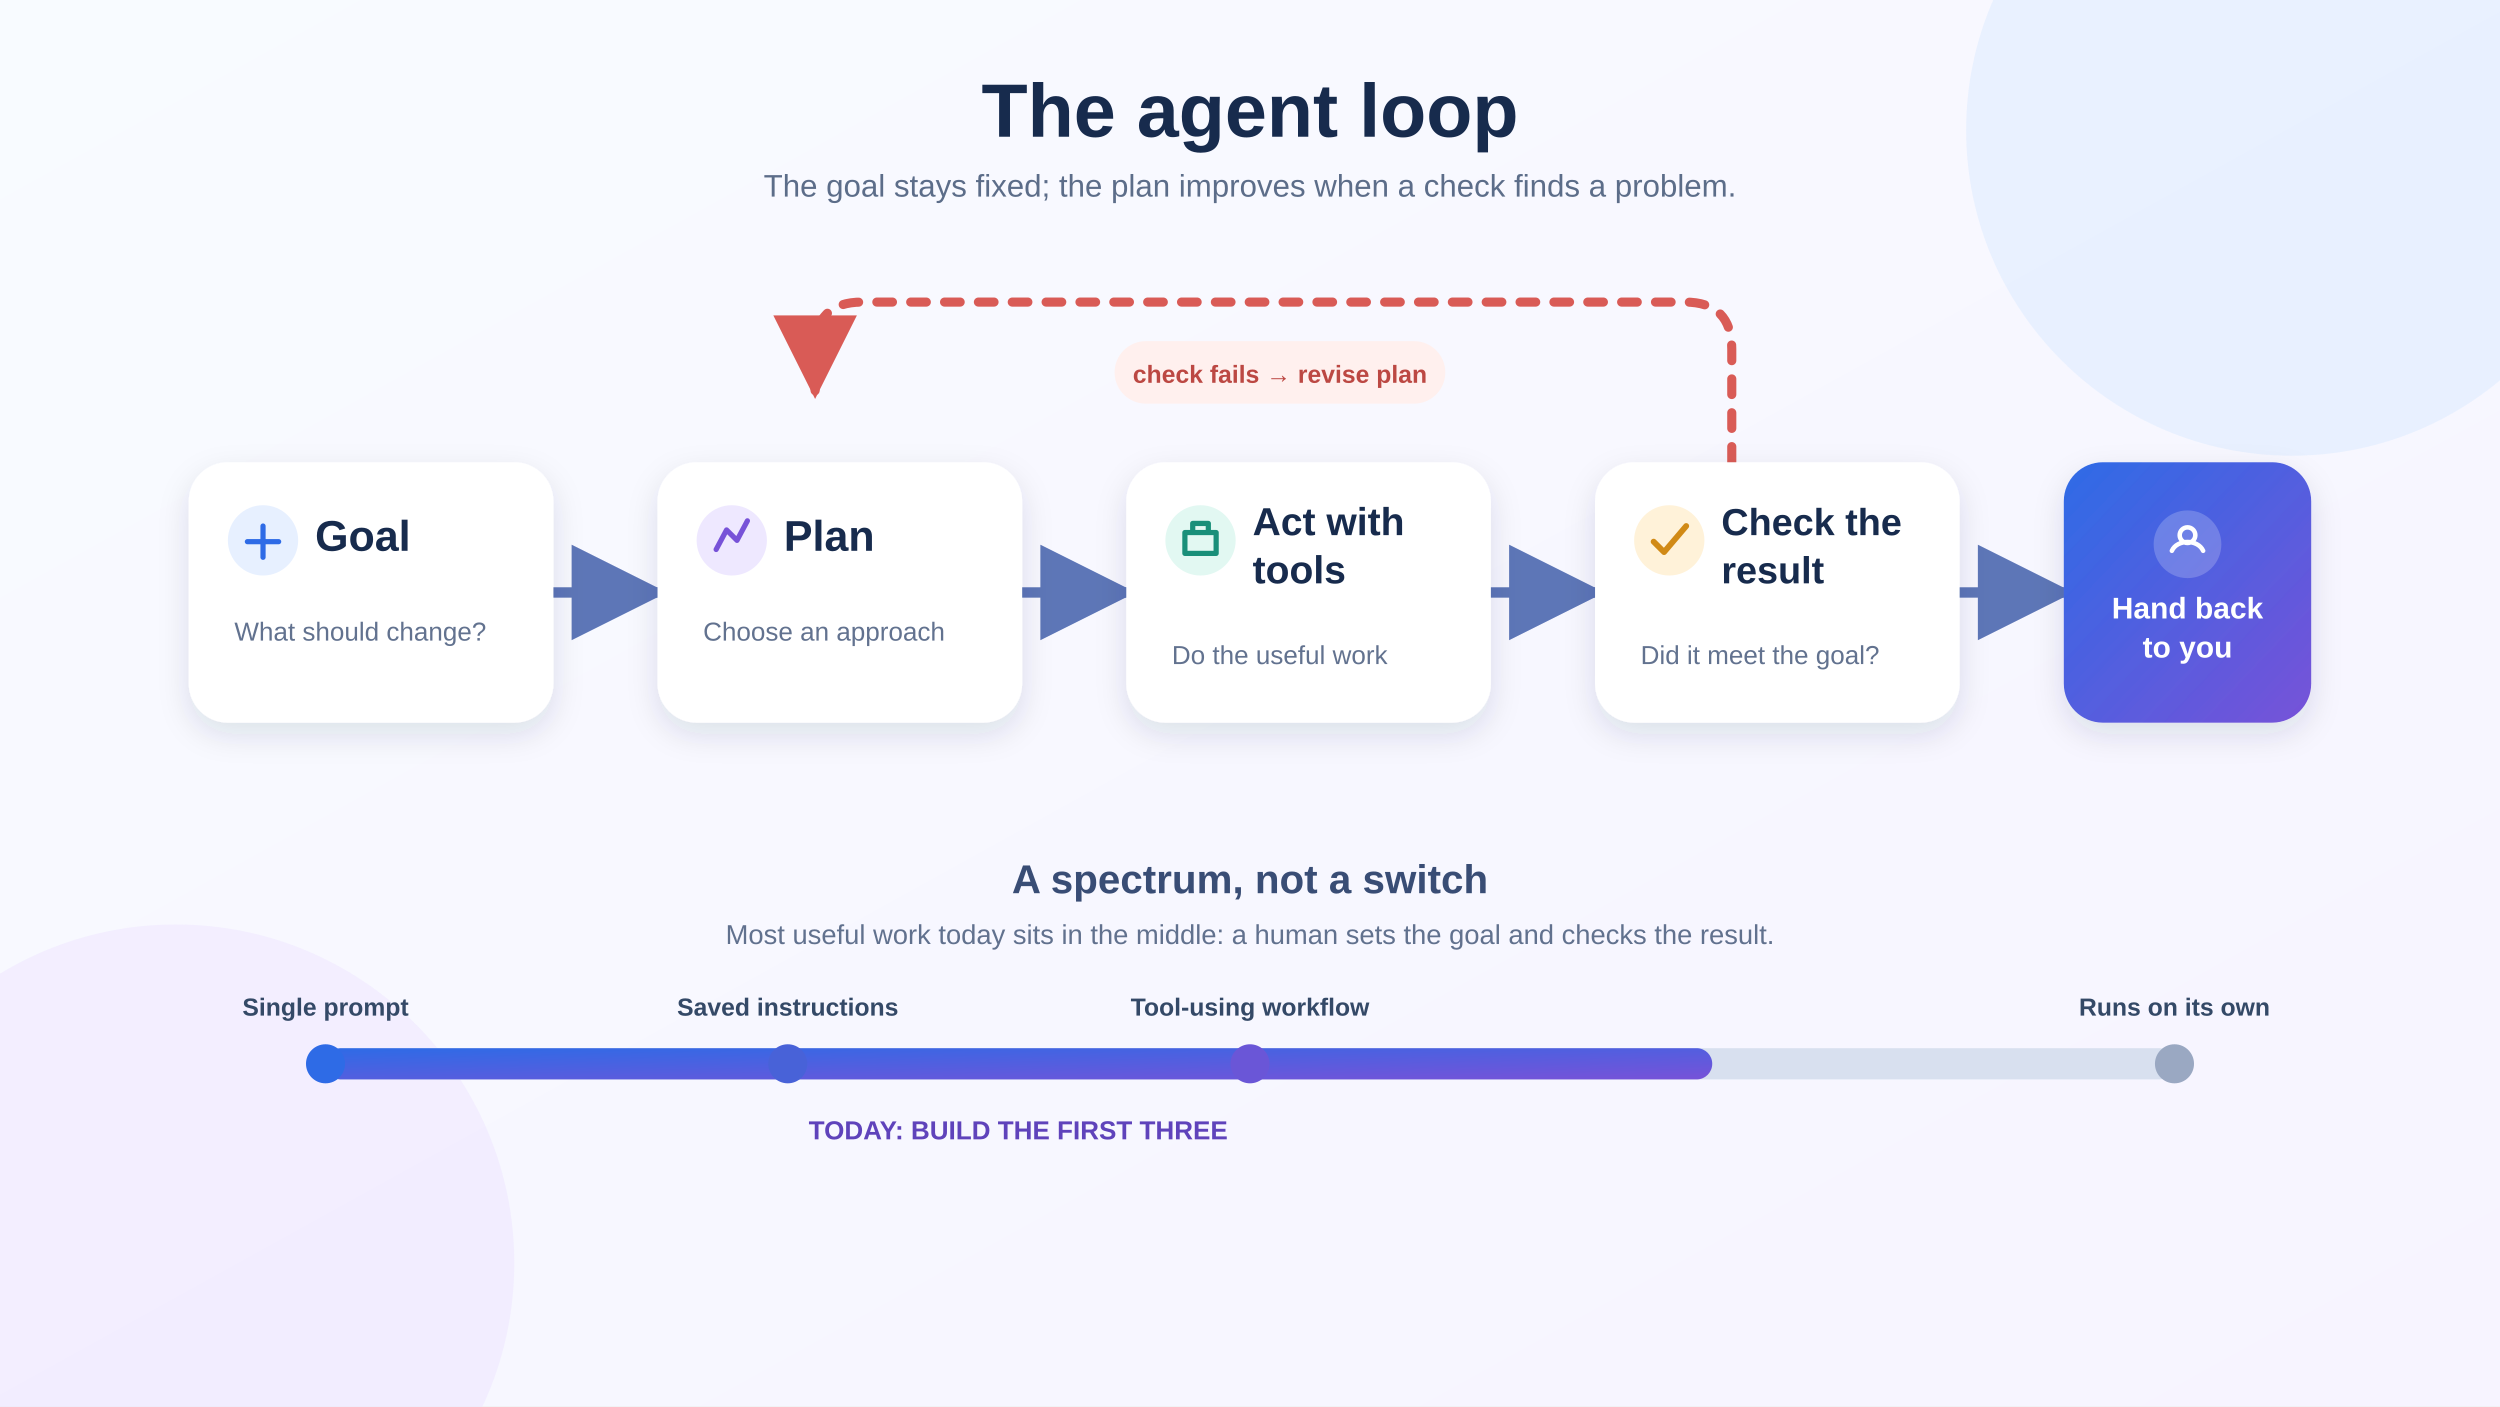
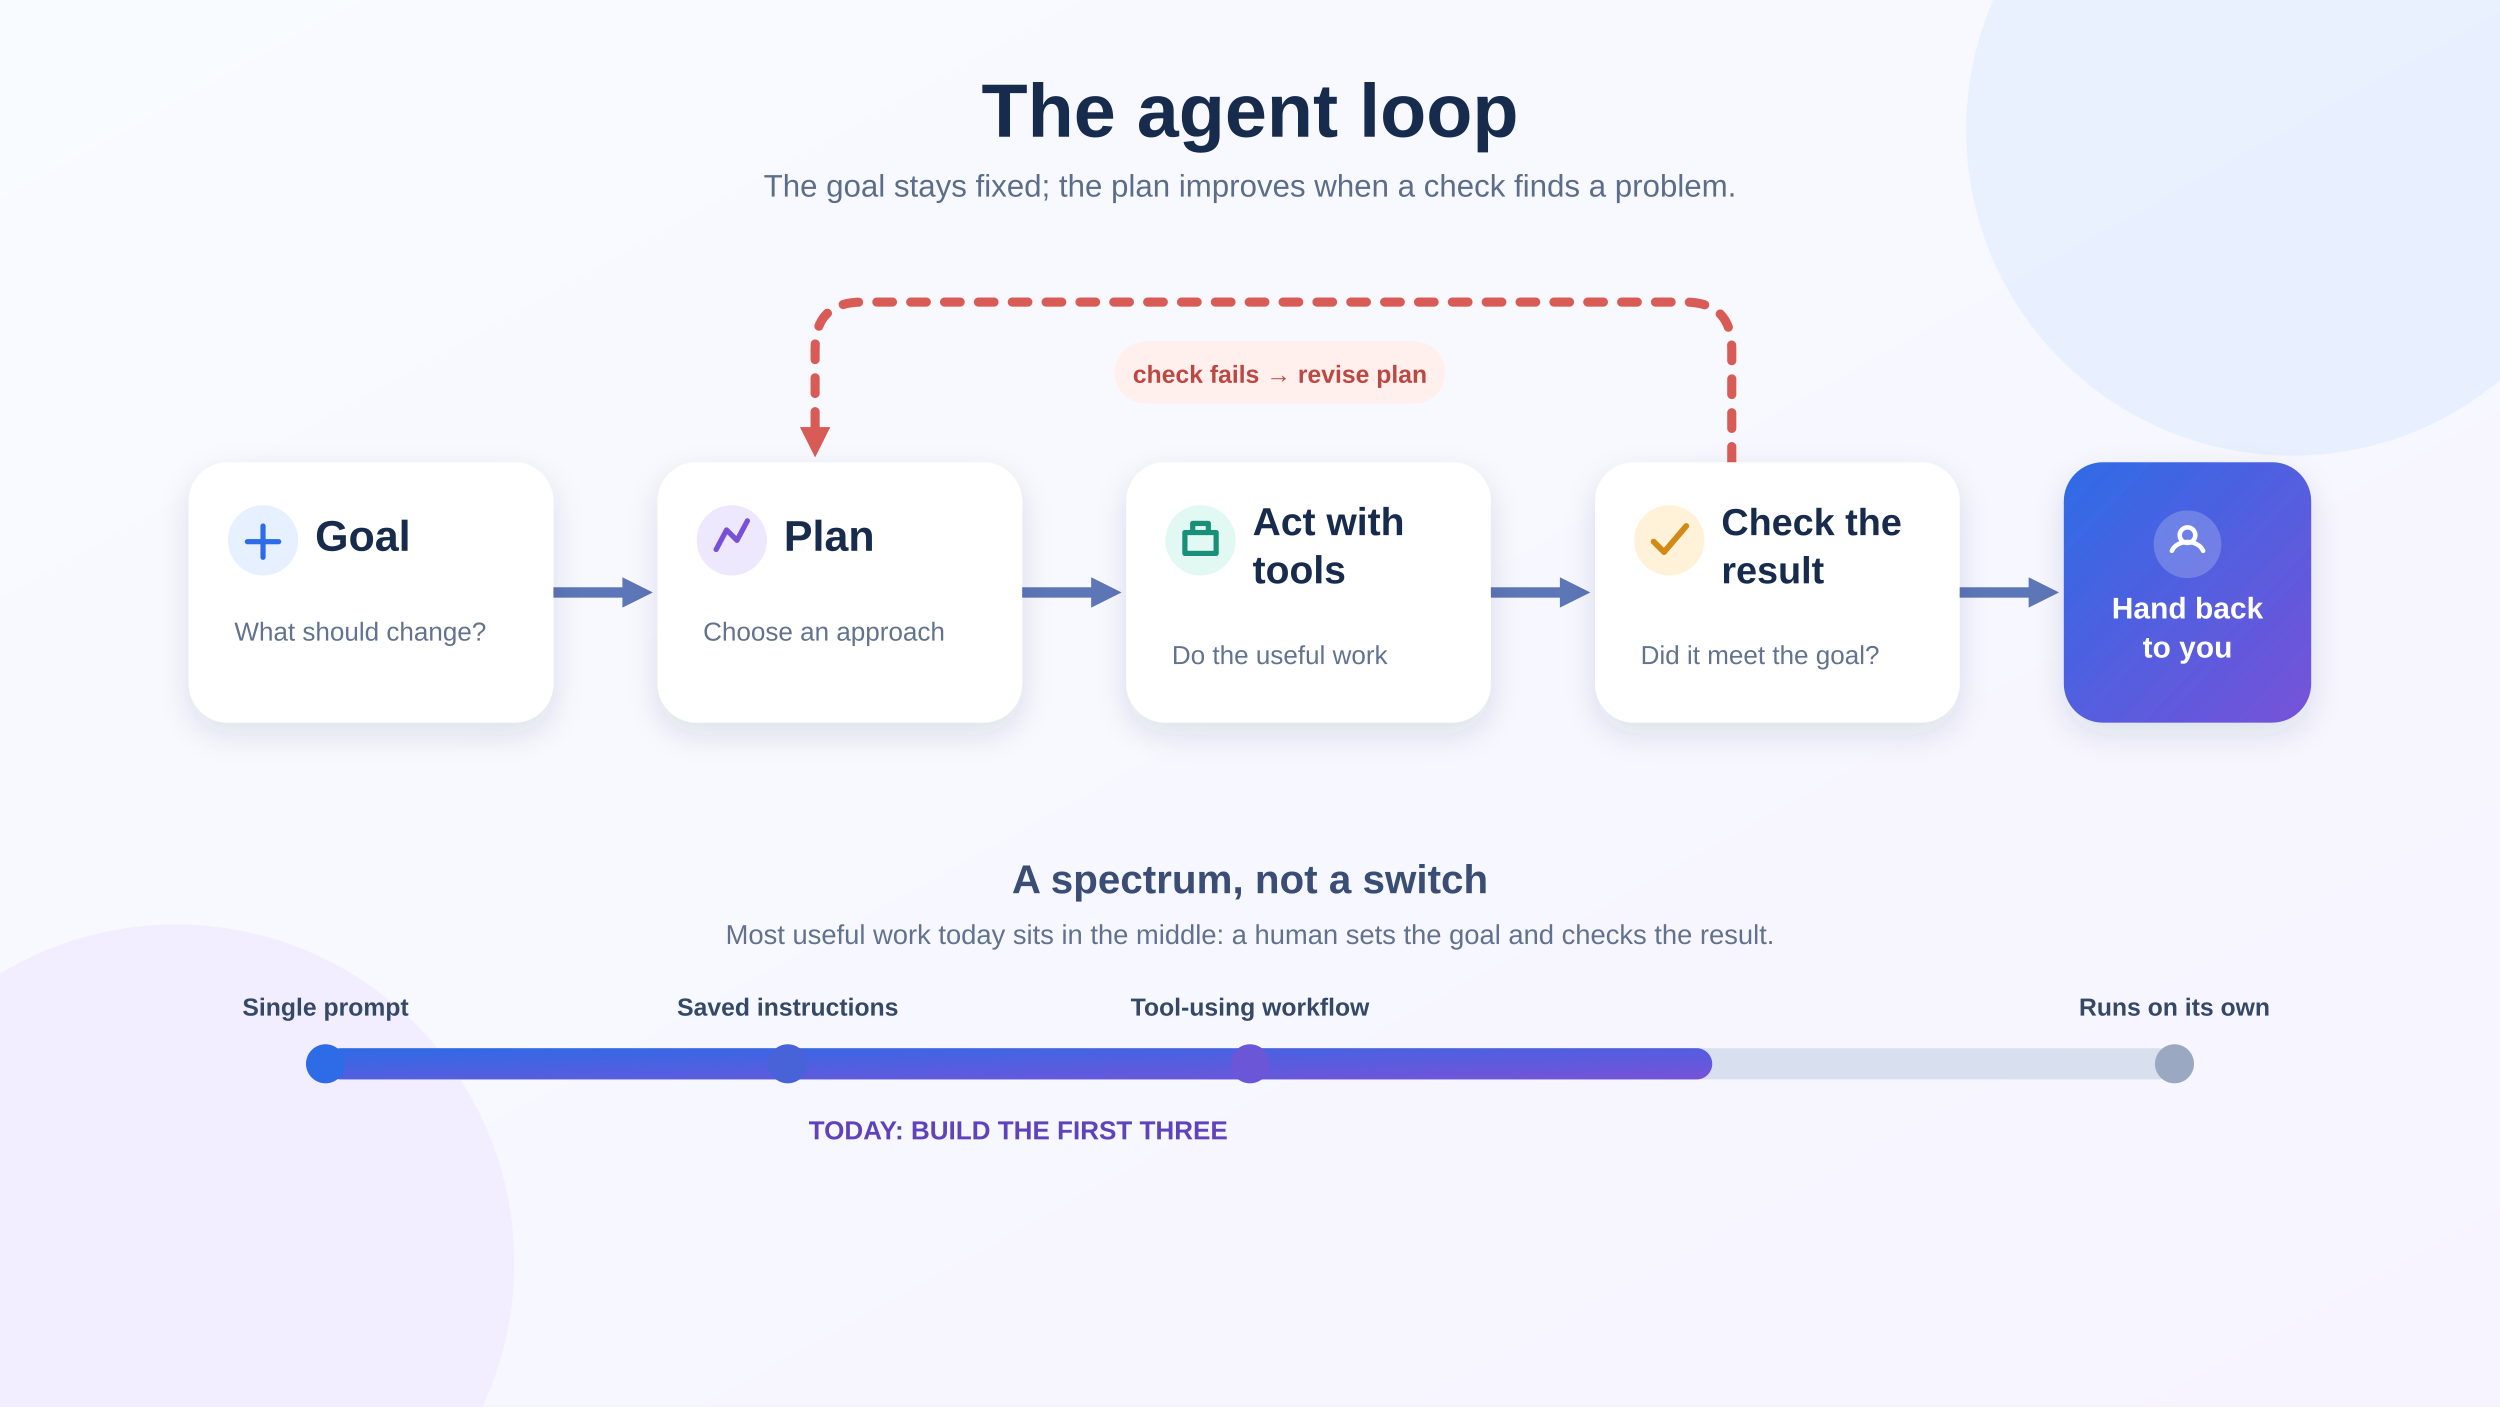
<svg xmlns="http://www.w3.org/2000/svg" width="1920" height="1080" viewBox="0 0 1920 1080" role="img" aria-labelledby="title desc">
  <defs>
    <linearGradient id="background" x1="0" y1="0" x2="1" y2="1">
      <stop offset="0" stop-color="#F8FBFF" />
      <stop offset="1" stop-color="#F7F4FF" />
    </linearGradient>
    <linearGradient id="purple" x1="0" y1="0" x2="1" y2="1">
      <stop offset="0" stop-color="#2E6BE6" />
      <stop offset="1" stop-color="#7752D8" />
    </linearGradient>
    <filter id="shadow" x="-25%" y="-30%" width="150%" height="170%">
      <feDropShadow dx="0" dy="9" stdDeviation="12" flood-color="#172B4D" flood-opacity=".12" />
    </filter>
-     <marker id="arrow" viewBox="0 0 12 12" refX="10" refY="6" markerWidth="11" markerHeight="11" orient="auto">
+     <marker id="arrow" viewBox="0 0 12 12" refX="1" refY="6" markerUnits="userSpaceOnUse" markerWidth="28" markerHeight="28" orient="auto">
      <path d="M1 1 L11 6 L1 11 Z" fill="#5D76B7" />
    </marker>
-     <marker id="failArrow" viewBox="0 0 12 12" refX="10" refY="6" markerWidth="11" markerHeight="11" orient="auto">
+     <marker id="failArrow" viewBox="0 0 12 12" refX="1" refY="6" markerUnits="userSpaceOnUse" markerWidth="28" markerHeight="28" orient="auto">
      <path d="M1 1 L11 6 L1 11 Z" fill="#D95B56" />
    </marker>
  </defs>
  <rect width="1920" height="1080" fill="url(#background)" />
  <circle cx="1760" cy="100" r="250" fill="#E1EDFF" opacity=".65" />
  <circle cx="135" cy="970" r="260" fill="#EEE6FF" opacity=".55" />
  <g font-family="Avenir Next, Arial, sans-serif">
    <text x="960" y="105" text-anchor="middle" font-size="58" font-weight="700" fill="#172B4D">The agent loop</text>
    <text x="960" y="151" text-anchor="middle" font-size="24" fill="#5C6D89">The goal stays fixed; the plan improves when a check finds a problem.</text>
  </g>
-   <path d="M1330 355 L1330 268 Q1330 232 1294 232 L662 232 Q626 232 626 268 L626 300" fill="none" stroke="#D95B56" stroke-width="7" stroke-linecap="round" stroke-linejoin="round" stroke-dasharray="12 14" marker-end="url(#failArrow)" />
+   <path d="M1330 355 L1330 268 Q1330 232 1294 232 L662 232 Q626 232 626 268 L626 328" fill="none" stroke="#D95B56" stroke-width="7" stroke-linecap="round" stroke-linejoin="round" stroke-dasharray="12 14" marker-end="url(#failArrow)" />
  <g font-family="Avenir Next, Arial, sans-serif">
    <rect x="856" y="262" width="254" height="48" rx="24" fill="#FFF0EE" />
    <text x="983" y="294" text-anchor="middle" font-size="19" font-weight="700" fill="#BC4843">check fails → revise plan</text>
  </g>
-   <path d="M425 455 L505 455" fill="none" stroke="#5D76B7" stroke-width="8" stroke-linecap="round" marker-end="url(#arrow)" />
-   <path d="M785 455 L865 455" fill="none" stroke="#5D76B7" stroke-width="8" stroke-linecap="round" marker-end="url(#arrow)" />
-   <path d="M1145 455 L1225 455" fill="none" stroke="#5D76B7" stroke-width="8" stroke-linecap="round" marker-end="url(#arrow)" />
-   <path d="M1505 455 L1585 455" fill="none" stroke="#5D76B7" stroke-width="8" stroke-linecap="round" marker-end="url(#arrow)" />
+   <path d="M425 455 L478 455" fill="none" stroke="#5D76B7" stroke-width="8" stroke-linecap="round" marker-end="url(#arrow)" />
+   <path d="M785 455 L838 455" fill="none" stroke="#5D76B7" stroke-width="8" stroke-linecap="round" marker-end="url(#arrow)" />
+   <path d="M1145 455 L1198 455" fill="none" stroke="#5D76B7" stroke-width="8" stroke-linecap="round" marker-end="url(#arrow)" />
+   <path d="M1505 455 L1558 455" fill="none" stroke="#5D76B7" stroke-width="8" stroke-linecap="round" marker-end="url(#arrow)" />
  <g filter="url(#shadow)">
    <rect x="145" y="355" width="280" height="200" rx="30" fill="#FFF" />
    <rect x="505" y="355" width="280" height="200" rx="30" fill="#FFF" />
    <rect x="865" y="355" width="280" height="200" rx="30" fill="#FFF" />
    <rect x="1225" y="355" width="280" height="200" rx="30" fill="#FFF" />
    <rect x="1585" y="355" width="190" height="200" rx="30" fill="url(#purple)" />
  </g>
  <g font-family="Avenir Next, Arial, sans-serif">
    <circle cx="202" cy="415" r="27" fill="#E7F0FF" />
    <path d="M190 416h24M202 404v24" stroke="#2E6BE6" stroke-width="4" stroke-linecap="round" />
    <text x="242" y="423" font-size="33" font-weight="700" fill="#172B4D">Goal</text>
    <text x="180" y="492" font-size="20" fill="#62728F">What should change?</text>
    <circle cx="562" cy="415" r="27" fill="#EEE8FF" />
    <path d="M550 422l8-15 8 8 8-15" fill="none" stroke="#7752D8" stroke-width="4" stroke-linecap="round" stroke-linejoin="round" />
    <text x="602" y="423" font-size="33" font-weight="700" fill="#172B4D">Plan</text>
    <text x="540" y="492" font-size="20" fill="#62728F">Choose an approach</text>
    <circle cx="922" cy="415" r="27" fill="#E2F8F2" />
    <path d="M910 409h24v16h-24zM916 409v-7h12v7" fill="none" stroke="#198F79" stroke-width="4" stroke-linejoin="round" />
    <text x="962" y="411" font-size="30" font-weight="700" fill="#172B4D">Act with</text>
    <text x="962" y="448" font-size="30" font-weight="700" fill="#172B4D">tools</text>
    <text x="900" y="510" font-size="20" fill="#62728F">Do the useful work</text>
    <circle cx="1282" cy="415" r="27" fill="#FFF2D9" />
    <path d="M1270 416l8 8 17-20" fill="none" stroke="#D18A16" stroke-width="4.5" stroke-linecap="round" stroke-linejoin="round" />
    <text x="1322" y="411" font-size="29" font-weight="700" fill="#172B4D">Check the</text>
    <text x="1322" y="448" font-size="29" font-weight="700" fill="#172B4D">result</text>
    <text x="1260" y="510" font-size="20" fill="#62728F">Did it meet the goal?</text>
    <circle cx="1680" cy="418" r="26" fill="#FFF" opacity=".20" />
    <path d="M1668 423c4-9 20-9 24 0M1674 411a6 6 0 1 0 12 0 6 6 0 0 0-12 0" fill="none" stroke="#FFF" stroke-width="3.5" stroke-linecap="round" />
    <text x="1680" y="475" text-anchor="middle" font-size="23" font-weight="700" fill="#FFF">Hand back</text>
    <text x="1680" y="505" text-anchor="middle" font-size="23" font-weight="700" fill="#FFF">to you</text>
  </g>
  <g font-family="Avenir Next, Arial, sans-serif">
    <text x="960" y="686" text-anchor="middle" font-size="31" font-weight="700" fill="#394D75">A spectrum, not a switch</text>
    <text x="960" y="725" text-anchor="middle" font-size="21" fill="#61718E">Most useful work today sits in the middle: a human sets the goal and checks the result.</text>
  </g>
  <g transform="translate(250 805)" font-family="Avenir Next, Arial, sans-serif">
    <rect width="1420" height="24" rx="12" fill="#D8E0EF" />
    <rect width="1065" height="24" rx="12" fill="url(#purple)" />
    <g font-size="19" font-weight="700" fill="#344967">
      <circle cx="0" cy="12" r="15" fill="#2E6BE6" />
      <text x="0" y="-25" text-anchor="middle">Single prompt</text>
      <circle cx="355" cy="12" r="15" fill="#4862D8" />
      <text x="355" y="-25" text-anchor="middle">Saved instructions</text>
      <circle cx="710" cy="12" r="15" fill="#6A56D7" />
      <text x="710" y="-25" text-anchor="middle">Tool-using workflow</text>
      <circle cx="1420" cy="12" r="15" fill="#9AA8C2" />
      <text x="1420" y="-25" text-anchor="middle">Runs on its own</text>
    </g>
    <text x="532" y="70" text-anchor="middle" font-size="20" font-weight="800" fill="#5F43BB">TODAY: BUILD THE FIRST THREE</text>
  </g>
</svg>
